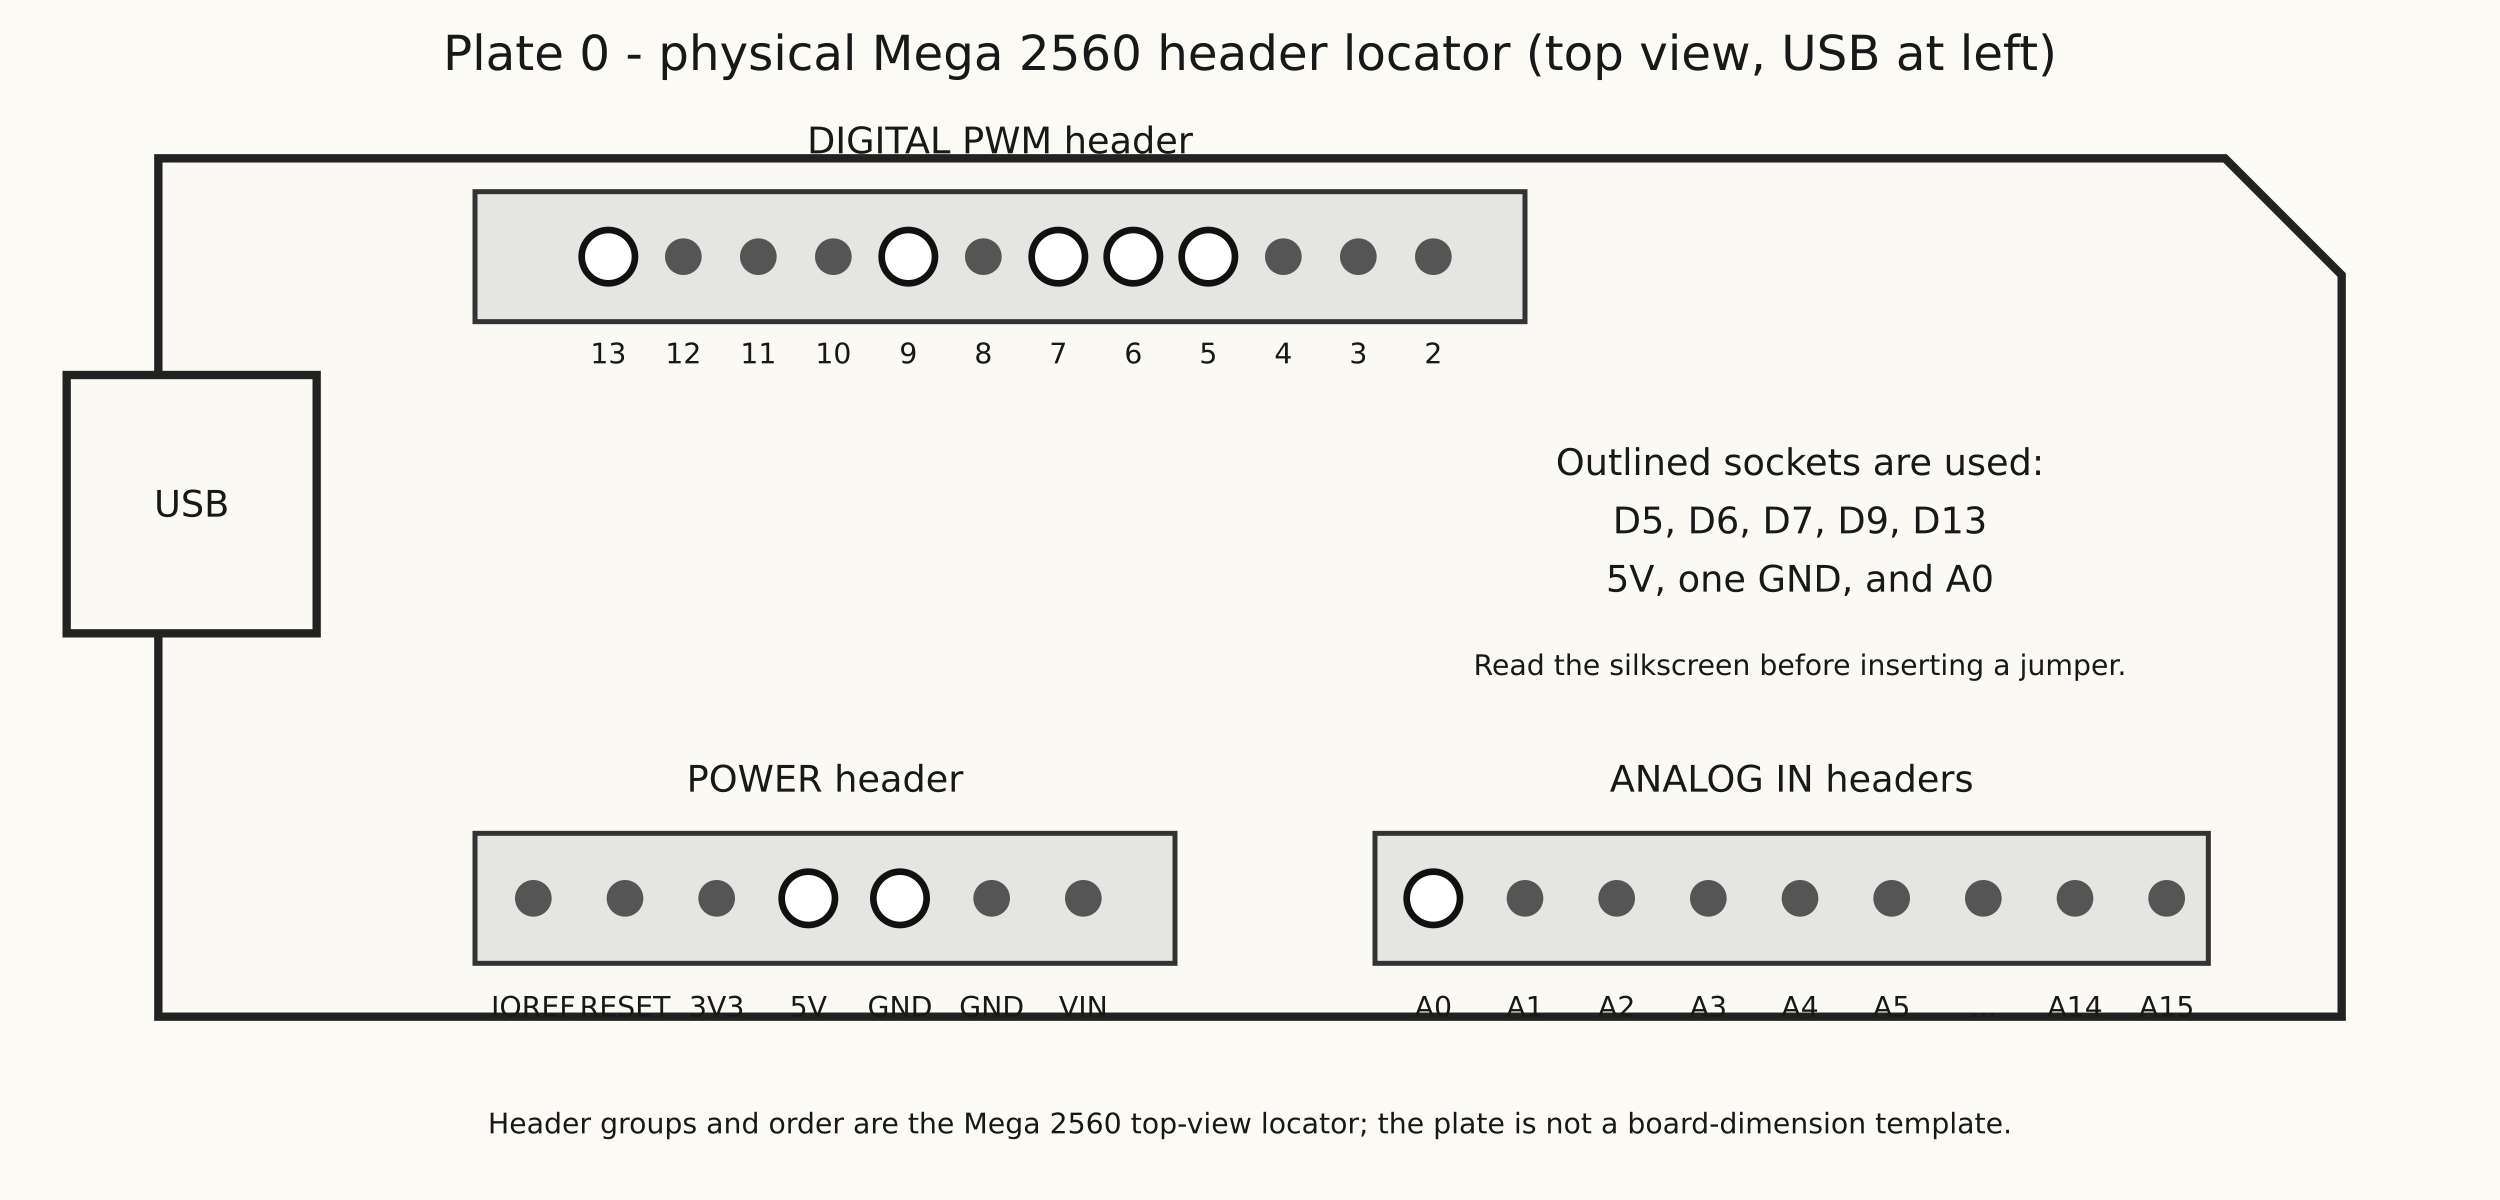
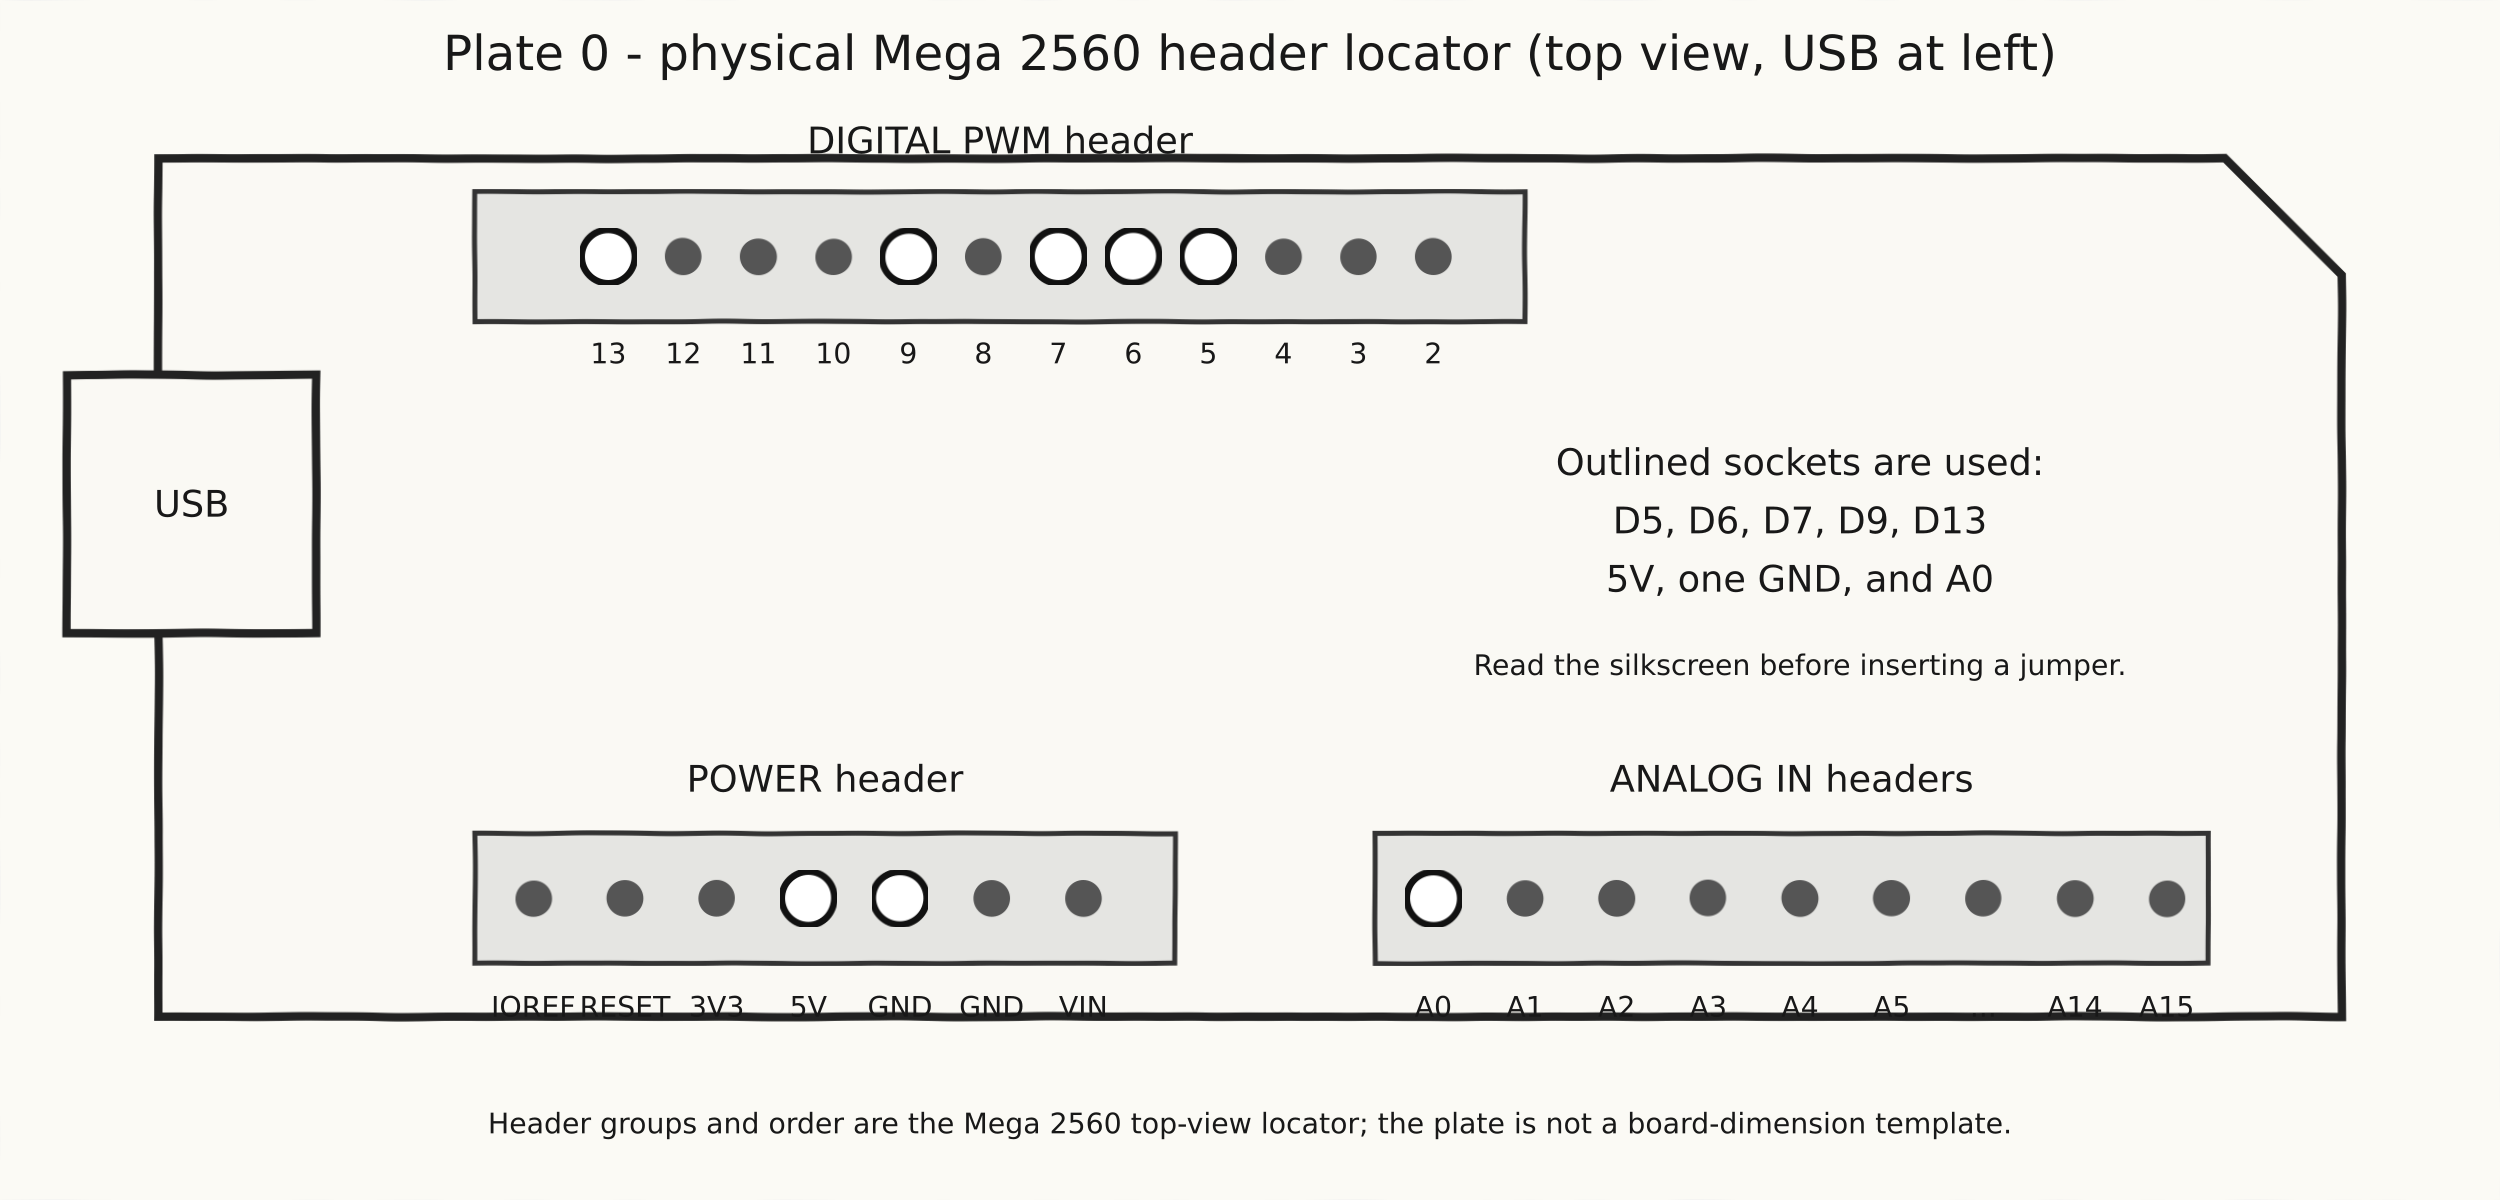
<svg xmlns="http://www.w3.org/2000/svg" width="1500" height="720" viewBox="0 0 1500 720">
+   <defs>
+     <filter id="pencil" x="-2%" y="-2%" width="104%" height="104%">
+       <feTurbulence type="fractalNoise" baseFrequency=".018" numOctaves="2" seed="9" result="grain" />
+       <feDisplacementMap in="SourceGraphic" in2="grain" scale="1.35" />
+     </filter>
+   </defs>
  <style>
+     path,rect,circle,line,polyline,polygon{filter:url(#pencil)}
    text{font-family:"DejaVu Sans";fill:#181818}.title{font-size:29px}.label{font-size:22px}.tiny{font-size:17px}
    .board{fill:#faf9f4;stroke:#222;stroke-width:5}.header{fill:#e5e5e2;stroke:#333;stroke-width:3}
    .used{fill:white;stroke:#111;stroke-width:4}.hole{fill:#555}.call{fill:none;stroke:#222;stroke-width:3}
  </style>
  <rect width="1500" height="720" fill="#fbfaf5" />
  <text x="750" y="42" text-anchor="middle" class="title">Plate 0 - physical Mega 2560 header locator (top view, USB at left)</text>
  <path class="board" d="M95 95 H1335 L1405 165 V610 H95 Z" />
  <rect x="40" y="225" width="150" height="155" class="board" />
  <text x="115" y="310" text-anchor="middle" class="label">USB</text>
  <rect x="285" y="115" width="630" height="78" class="header" />
  <g class="hole">
    <circle cx="365" cy="154" r="11" />
    <circle cx="410" cy="154" r="11" />
    <circle cx="455" cy="154" r="11" />
    <circle cx="500" cy="154" r="11" />
    <circle cx="545" cy="154" r="11" />
    <circle cx="590" cy="154" r="11" />
    <circle cx="635" cy="154" r="11" />
    <circle cx="680" cy="154" r="11" />
    <circle cx="725" cy="154" r="11" />
    <circle cx="770" cy="154" r="11" />
    <circle cx="815" cy="154" r="11" />
    <circle cx="860" cy="154" r="11" />
  </g>
  <g class="used">
    <circle cx="365" cy="154" r="16" />
    <circle cx="545" cy="154" r="16" />
    <circle cx="635" cy="154" r="16" />
    <circle cx="680" cy="154" r="16" />
    <circle cx="725" cy="154" r="16" />
  </g>
  <g class="tiny" text-anchor="middle">
    <text x="365" y="218">13</text>
    <text x="410" y="218">12</text>
    <text x="455" y="218">11</text>
    <text x="500" y="218">10</text>
    <text x="545" y="218">9</text>
    <text x="590" y="218">8</text>
    <text x="635" y="218">7</text>
    <text x="680" y="218">6</text>
    <text x="725" y="218">5</text>
    <text x="770" y="218">4</text>
    <text x="815" y="218">3</text>
    <text x="860" y="218">2</text>
  </g>
  <text x="600" y="92" text-anchor="middle" class="label">DIGITAL PWM header</text>
  <rect x="285" y="500" width="420" height="78" class="header" />
  <g class="hole">
    <circle cx="320" cy="539" r="11" />
    <circle cx="375" cy="539" r="11" />
    <circle cx="430" cy="539" r="11" />
    <circle cx="485" cy="539" r="11" />
    <circle cx="540" cy="539" r="11" />
    <circle cx="595" cy="539" r="11" />
    <circle cx="650" cy="539" r="11" />
  </g>
  <g class="used">
    <circle cx="485" cy="539" r="16" />
    <circle cx="540" cy="539" r="16" />
  </g>
  <g class="tiny" text-anchor="middle">
    <text x="320" y="610">IOREF</text>
    <text x="375" y="610">RESET</text>
    <text x="430" y="610">3V3</text>
    <text x="485" y="610">5V</text>
    <text x="540" y="610">GND</text>
    <text x="595" y="610">GND</text>
    <text x="650" y="610">VIN</text>
  </g>
  <text x="495" y="475" text-anchor="middle" class="label">POWER header</text>
  <rect x="825" y="500" width="500" height="78" class="header" />
  <g class="hole">
    <circle cx="860" cy="539" r="11" />
    <circle cx="915" cy="539" r="11" />
    <circle cx="970" cy="539" r="11" />
    <circle cx="1025" cy="539" r="11" />
    <circle cx="1080" cy="539" r="11" />
    <circle cx="1135" cy="539" r="11" />
    <circle cx="1190" cy="539" r="11" />
    <circle cx="1245" cy="539" r="11" />
    <circle cx="1300" cy="539" r="11" />
  </g>
  <circle cx="860" cy="539" r="16" class="used" />
  <g class="tiny" text-anchor="middle">
    <text x="860" y="610">A0</text>
    <text x="915" y="610">A1</text>
    <text x="970" y="610">A2</text>
    <text x="1025" y="610">A3</text>
    <text x="1080" y="610">A4</text>
    <text x="1135" y="610">A5</text>
    <text x="1190" y="610">...</text>
    <text x="1245" y="610">A14</text>
    <text x="1300" y="610">A15</text>
  </g>
  <text x="1075" y="475" text-anchor="middle" class="label">ANALOG IN headers</text>
  <text x="1080" y="285" text-anchor="middle" class="label">Outlined sockets are used:</text>
  <text x="1080" y="320" text-anchor="middle" class="label">D5, D6, D7, D9, D13</text>
  <text x="1080" y="355" text-anchor="middle" class="label">5V, one GND, and A0</text>
  <text x="1080" y="405" text-anchor="middle" class="tiny">Read the silkscreen before inserting a jumper.</text>
  <text x="750" y="680" text-anchor="middle" class="tiny">Header groups and order are the Mega 2560 top-view locator; the plate is not a board-dimension template.</text>
</svg>
